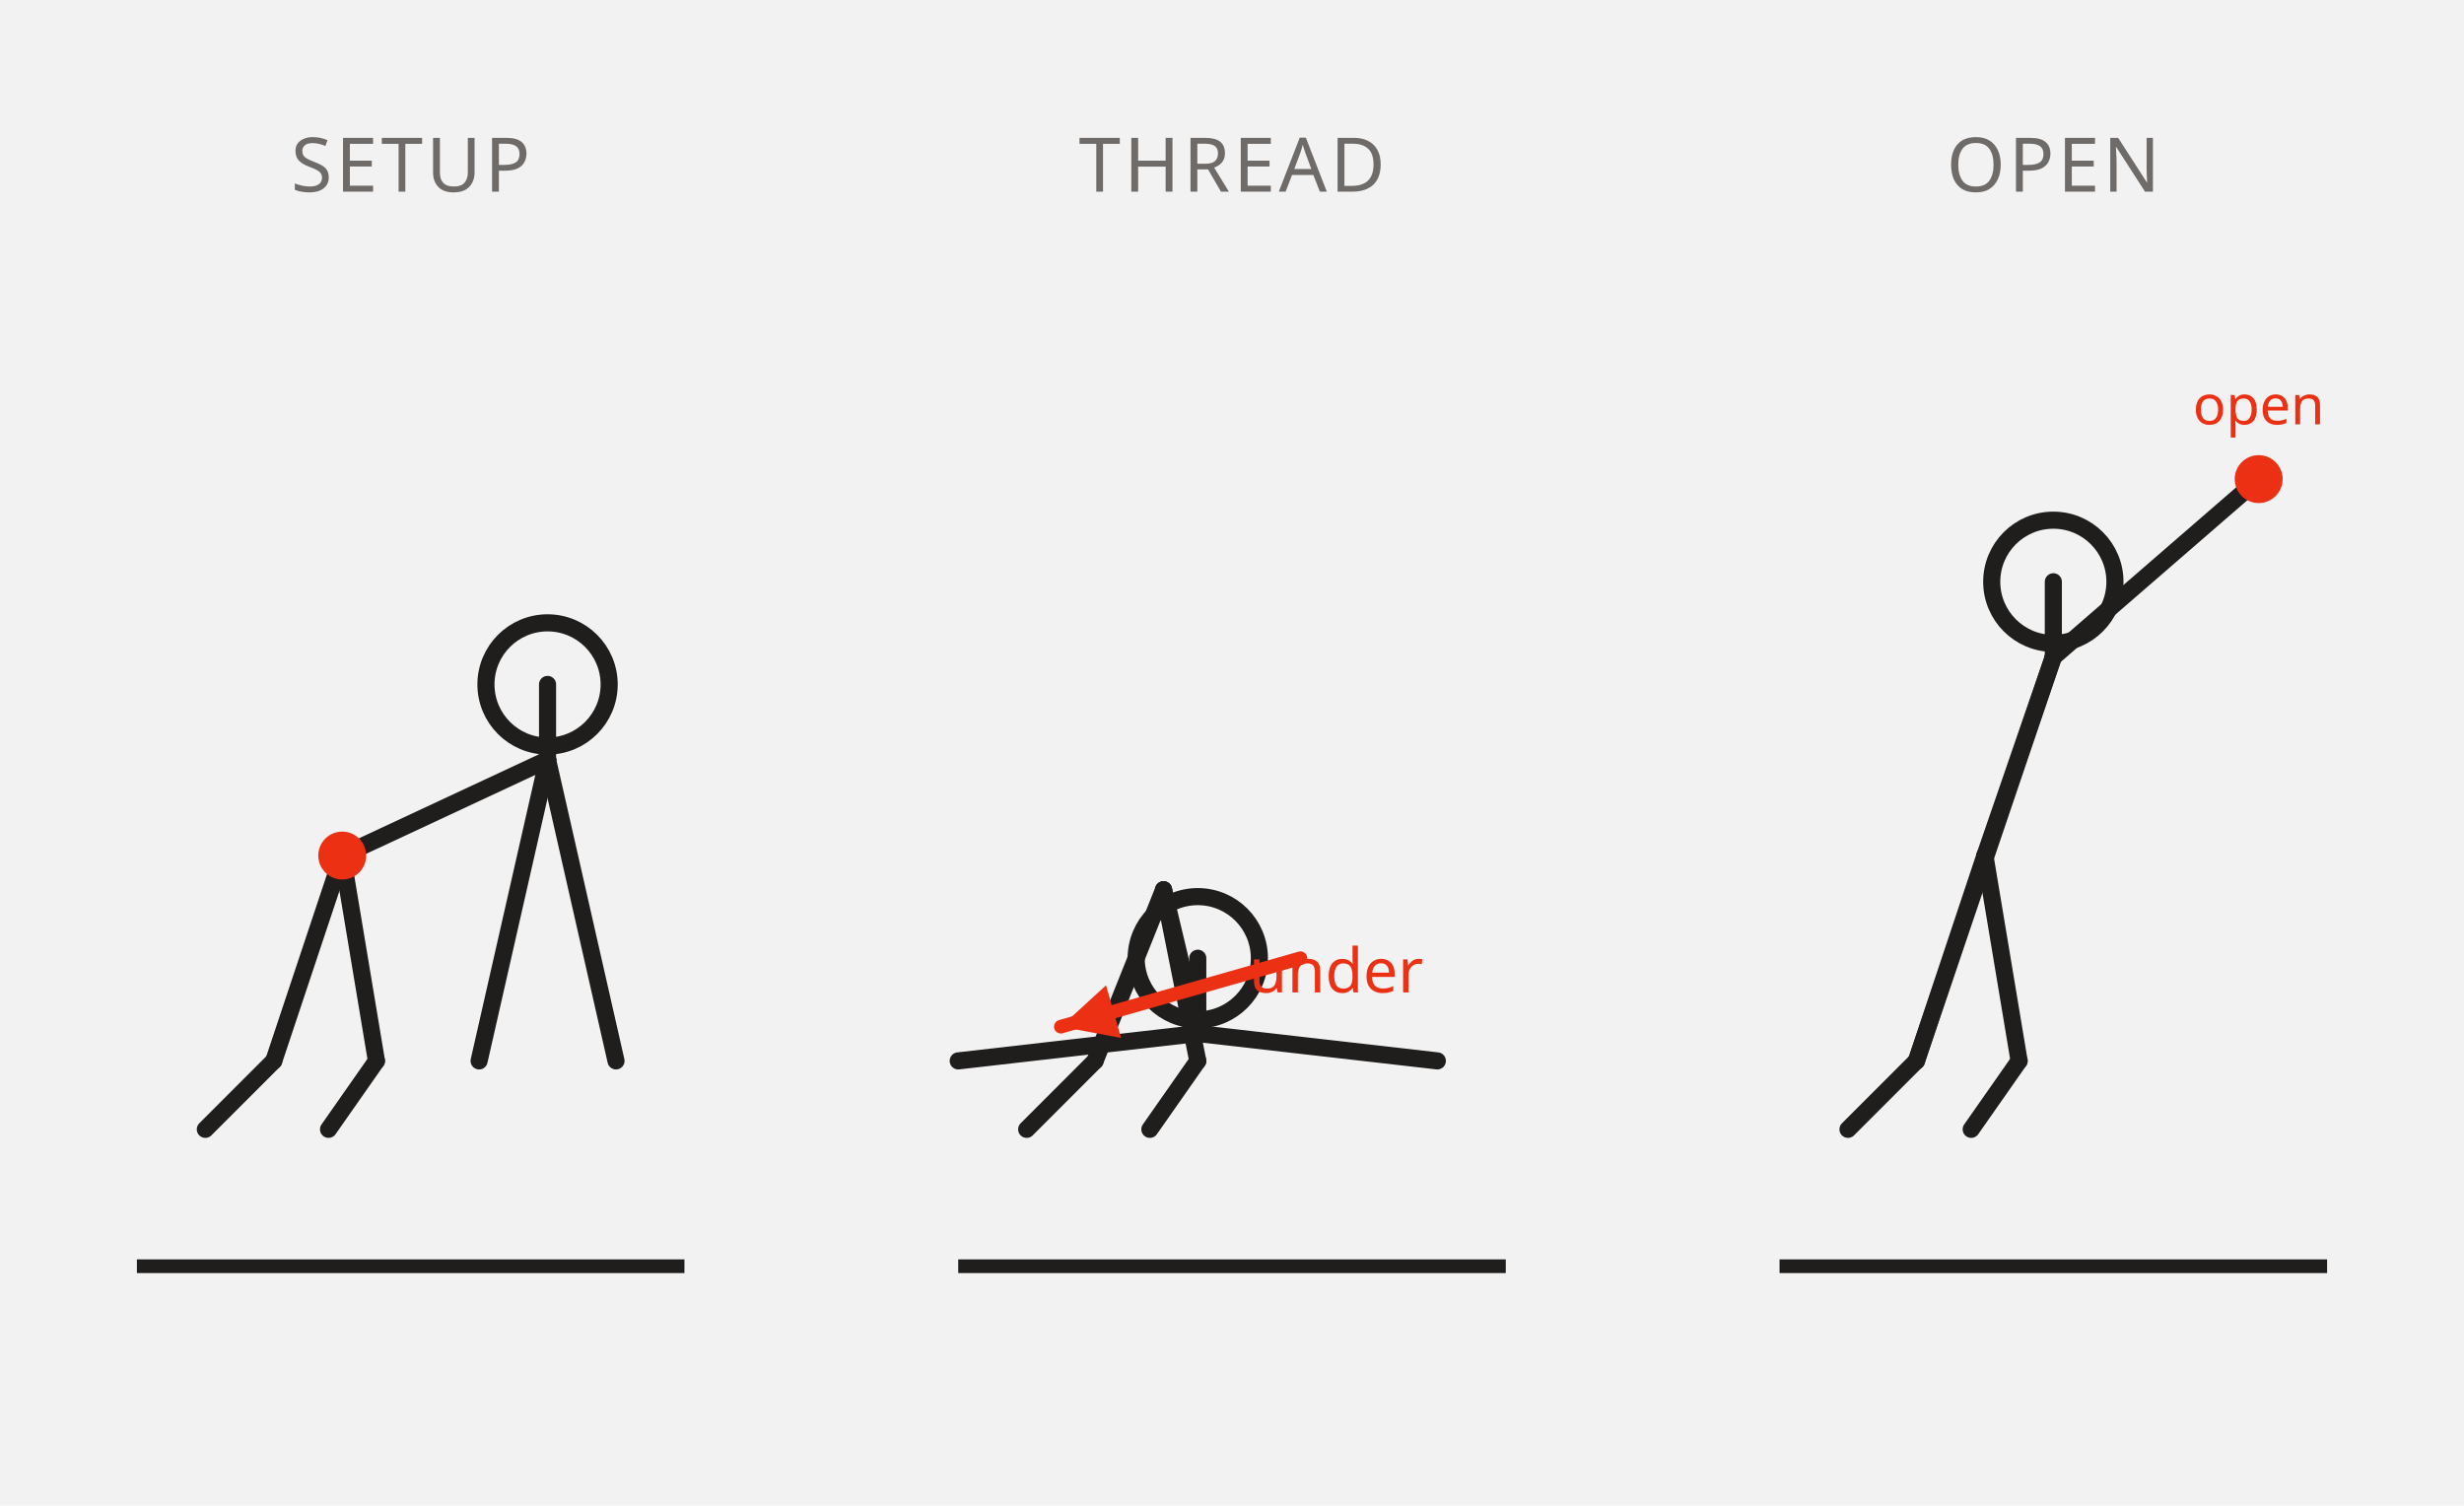
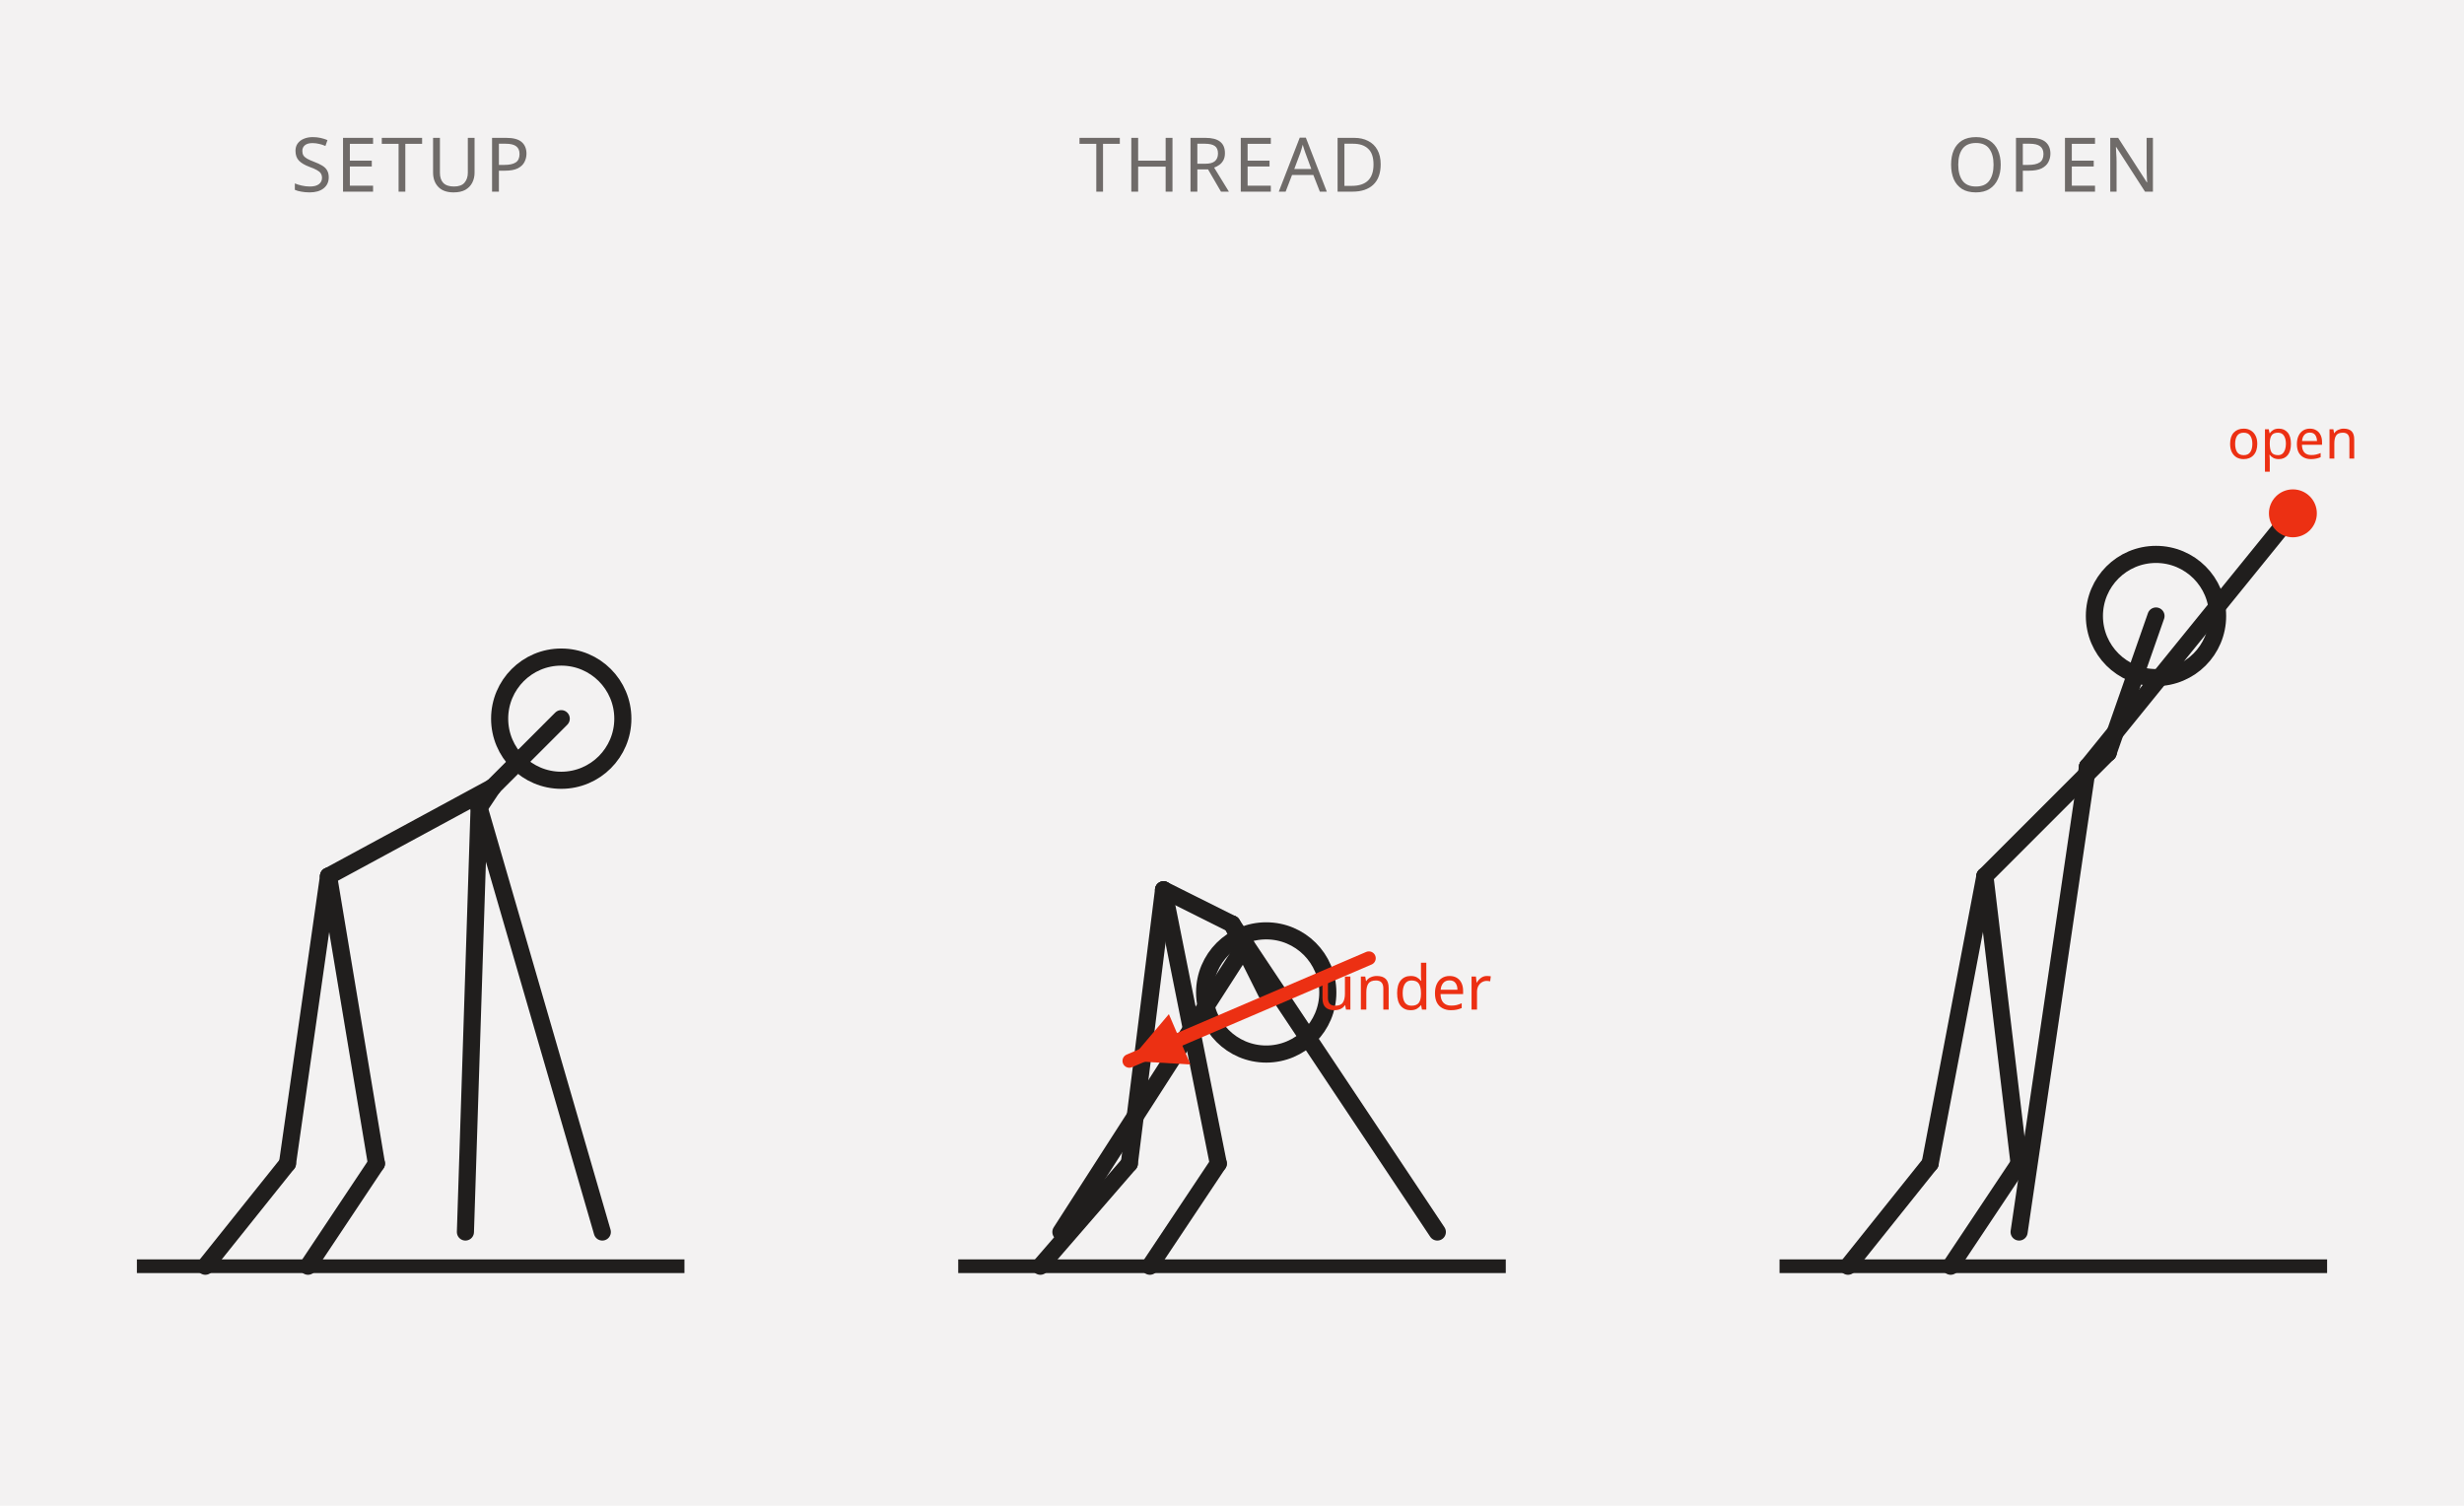
- <svg xmlns="http://www.w3.org/2000/svg" viewBox="0 0 360 220" fill="none" role="img" aria-label="Thread the needle form: setup, reach under, open">
+ <svg xmlns="http://www.w3.org/2000/svg" viewBox="0 0 360 220" fill="none" role="img" aria-label="Thread needle: setup, thread, open">
  <rect width="360" height="220" fill="#f3f2f2" />
  <text x="60" y="28" text-anchor="middle" fill="#6f6b69" font-family="Archivo, system-ui, sans-serif" font-size="11" letter-spacing="0.5">SETUP</text>
  <text x="180" y="28" text-anchor="middle" fill="#6f6b69" font-family="Archivo, system-ui, sans-serif" font-size="11" letter-spacing="0.5">THREAD</text>
  <text x="300" y="28" text-anchor="middle" fill="#6f6b69" font-family="Archivo, system-ui, sans-serif" font-size="11" letter-spacing="0.5">OPEN</text>
  <line x1="20" y1="185" x2="100" y2="185" stroke="#201e1d" stroke-width="2" />
  <line x1="140" y1="185" x2="220" y2="185" stroke="#201e1d" stroke-width="2" />
  <line x1="260" y1="185" x2="340" y2="185" stroke="#201e1d" stroke-width="2" />
  <g stroke="#201e1d" stroke-width="2.5" stroke-linecap="round" stroke-linejoin="round" fill="none">
-     <circle cx="80" cy="100" r="9" />
-     <line x1="80" y1="100" x2="80" y2="111" />
-     <line x1="80" y1="111" x2="50" y2="125" />
-     <line x1="80" y1="111" x2="80" y2="111" />
-     <line x1="80" y1="111" x2="80" y2="111" />
-     <line x1="80" y1="111" x2="90" y2="155" />
-     <line x1="80" y1="111" x2="70" y2="155" />
-     <line x1="50" y1="125" x2="40" y2="155" />
-     <line x1="40" y1="155" x2="30" y2="165" />
-     <line x1="50" y1="125" x2="55" y2="155" />
-     <line x1="55" y1="155" x2="48" y2="165" />
+     <circle cx="82" cy="105" r="9" />
+     <line x1="82" y1="105" x2="72" y2="115" />
+     <line x1="72" y1="115" x2="48" y2="128" />
+     <line x1="72" y1="115" x2="70" y2="118" />
+     <line x1="70" y1="118" x2="88" y2="180" />
+     <line x1="70" y1="118" x2="68" y2="180" />
+     <line x1="48" y1="128" x2="42" y2="170" />
+     <line x1="42" y1="170" x2="30" y2="185" />
+     <line x1="48" y1="128" x2="55" y2="170" />
+     <line x1="55" y1="170" x2="45" y2="185" />
  </g>
-   <circle cx="50" cy="125" r="3.5" fill="#ec3013" />
  <g stroke="#201e1d" stroke-width="2.5" stroke-linecap="round" stroke-linejoin="round" fill="none">
-     <circle cx="175" cy="140" r="9" />
-     <line x1="175" y1="140" x2="175" y2="151" />
-     <line x1="175" y1="151" x2="170" y2="130" />
-     <line x1="175" y1="151" x2="175" y2="151" />
-     <line x1="175" y1="151" x2="175" y2="151" />
-     <line x1="175" y1="151" x2="140" y2="155" />
-     <line x1="175" y1="151" x2="210" y2="155" />
-     <line x1="170" y1="130" x2="160" y2="155" />
-     <line x1="160" y1="155" x2="150" y2="165" />
-     <line x1="170" y1="130" x2="175" y2="155" />
-     <line x1="175" y1="155" x2="168" y2="165" />
+     <circle cx="185" cy="145" r="9" />
+     <line x1="185" y1="145" x2="180" y2="135" />
+     <line x1="180" y1="135" x2="170" y2="130" />
+     <line x1="180" y1="135" x2="182" y2="138" />
+     <line x1="182" y1="138" x2="155" y2="180" />
+     <line x1="182" y1="138" x2="210" y2="180" />
+     <line x1="170" y1="130" x2="165" y2="170" />
+     <line x1="165" y1="170" x2="152" y2="185" />
+     <line x1="170" y1="130" x2="178" y2="170" />
+     <line x1="178" y1="170" x2="168" y2="185" />
  </g>
-   <path d="M190 140 L155 150" stroke="#ec3013" stroke-width="2" stroke-linecap="round" />
-   <polygon points="155,150 161.593,143.956 163.791,151.648" fill="#ec3013" />
-   <text x="182.5" y="145" fill="#ec3013" font-family="Archivo, system-ui, sans-serif" font-size="9">under</text>
+   <path d="M200 140 L165 155" stroke="#ec3013" stroke-width="2" stroke-linecap="round" />
+   <polygon points="165,155 170.777,148.172 173.929,155.525" fill="#ec3013" />
+   <text x="192.5" y="147.5" fill="#ec3013" font-family="Archivo, system-ui, sans-serif" font-size="9">under</text>
  <g stroke="#201e1d" stroke-width="2.5" stroke-linecap="round" stroke-linejoin="round" fill="none">
-     <circle cx="300" cy="85" r="9" />
-     <line x1="300" y1="85" x2="300" y2="96" />
-     <line x1="300" y1="96" x2="290" y2="125" />
-     <line x1="300" y1="96" x2="300" y2="96" />
-     <line x1="300" y1="96" x2="300" y2="96" />
-     <line x1="300" y1="96" x2="330" y2="70" />
-     <line x1="300" y1="96" x2="280" y2="155" />
-     <line x1="290" y1="125" x2="280" y2="155" />
-     <line x1="280" y1="155" x2="270" y2="165" />
-     <line x1="290" y1="125" x2="295" y2="155" />
-     <line x1="295" y1="155" x2="288" y2="165" />
+     <circle cx="315" cy="90" r="9" />
+     <line x1="315" y1="90" x2="308" y2="110" />
+     <line x1="308" y1="110" x2="290" y2="128" />
+     <line x1="308" y1="110" x2="305" y2="112" />
+     <line x1="305" y1="112" x2="335" y2="75" />
+     <line x1="305" y1="112" x2="295" y2="180" />
+     <line x1="290" y1="128" x2="282" y2="170" />
+     <line x1="282" y1="170" x2="270" y2="185" />
+     <line x1="290" y1="128" x2="295" y2="170" />
+     <line x1="295" y1="170" x2="285" y2="185" />
  </g>
-   <circle cx="330" cy="70" r="3.5" fill="#ec3013" />
-   <text x="330" y="62" text-anchor="middle" fill="#ec3013" font-family="Archivo, system-ui, sans-serif" font-size="8">open</text>
+   <circle cx="335" cy="75" r="3.5" fill="#ec3013" />
+   <text x="335" y="67" text-anchor="middle" fill="#ec3013" font-family="Archivo, system-ui, sans-serif" font-size="8">open</text>
</svg>
